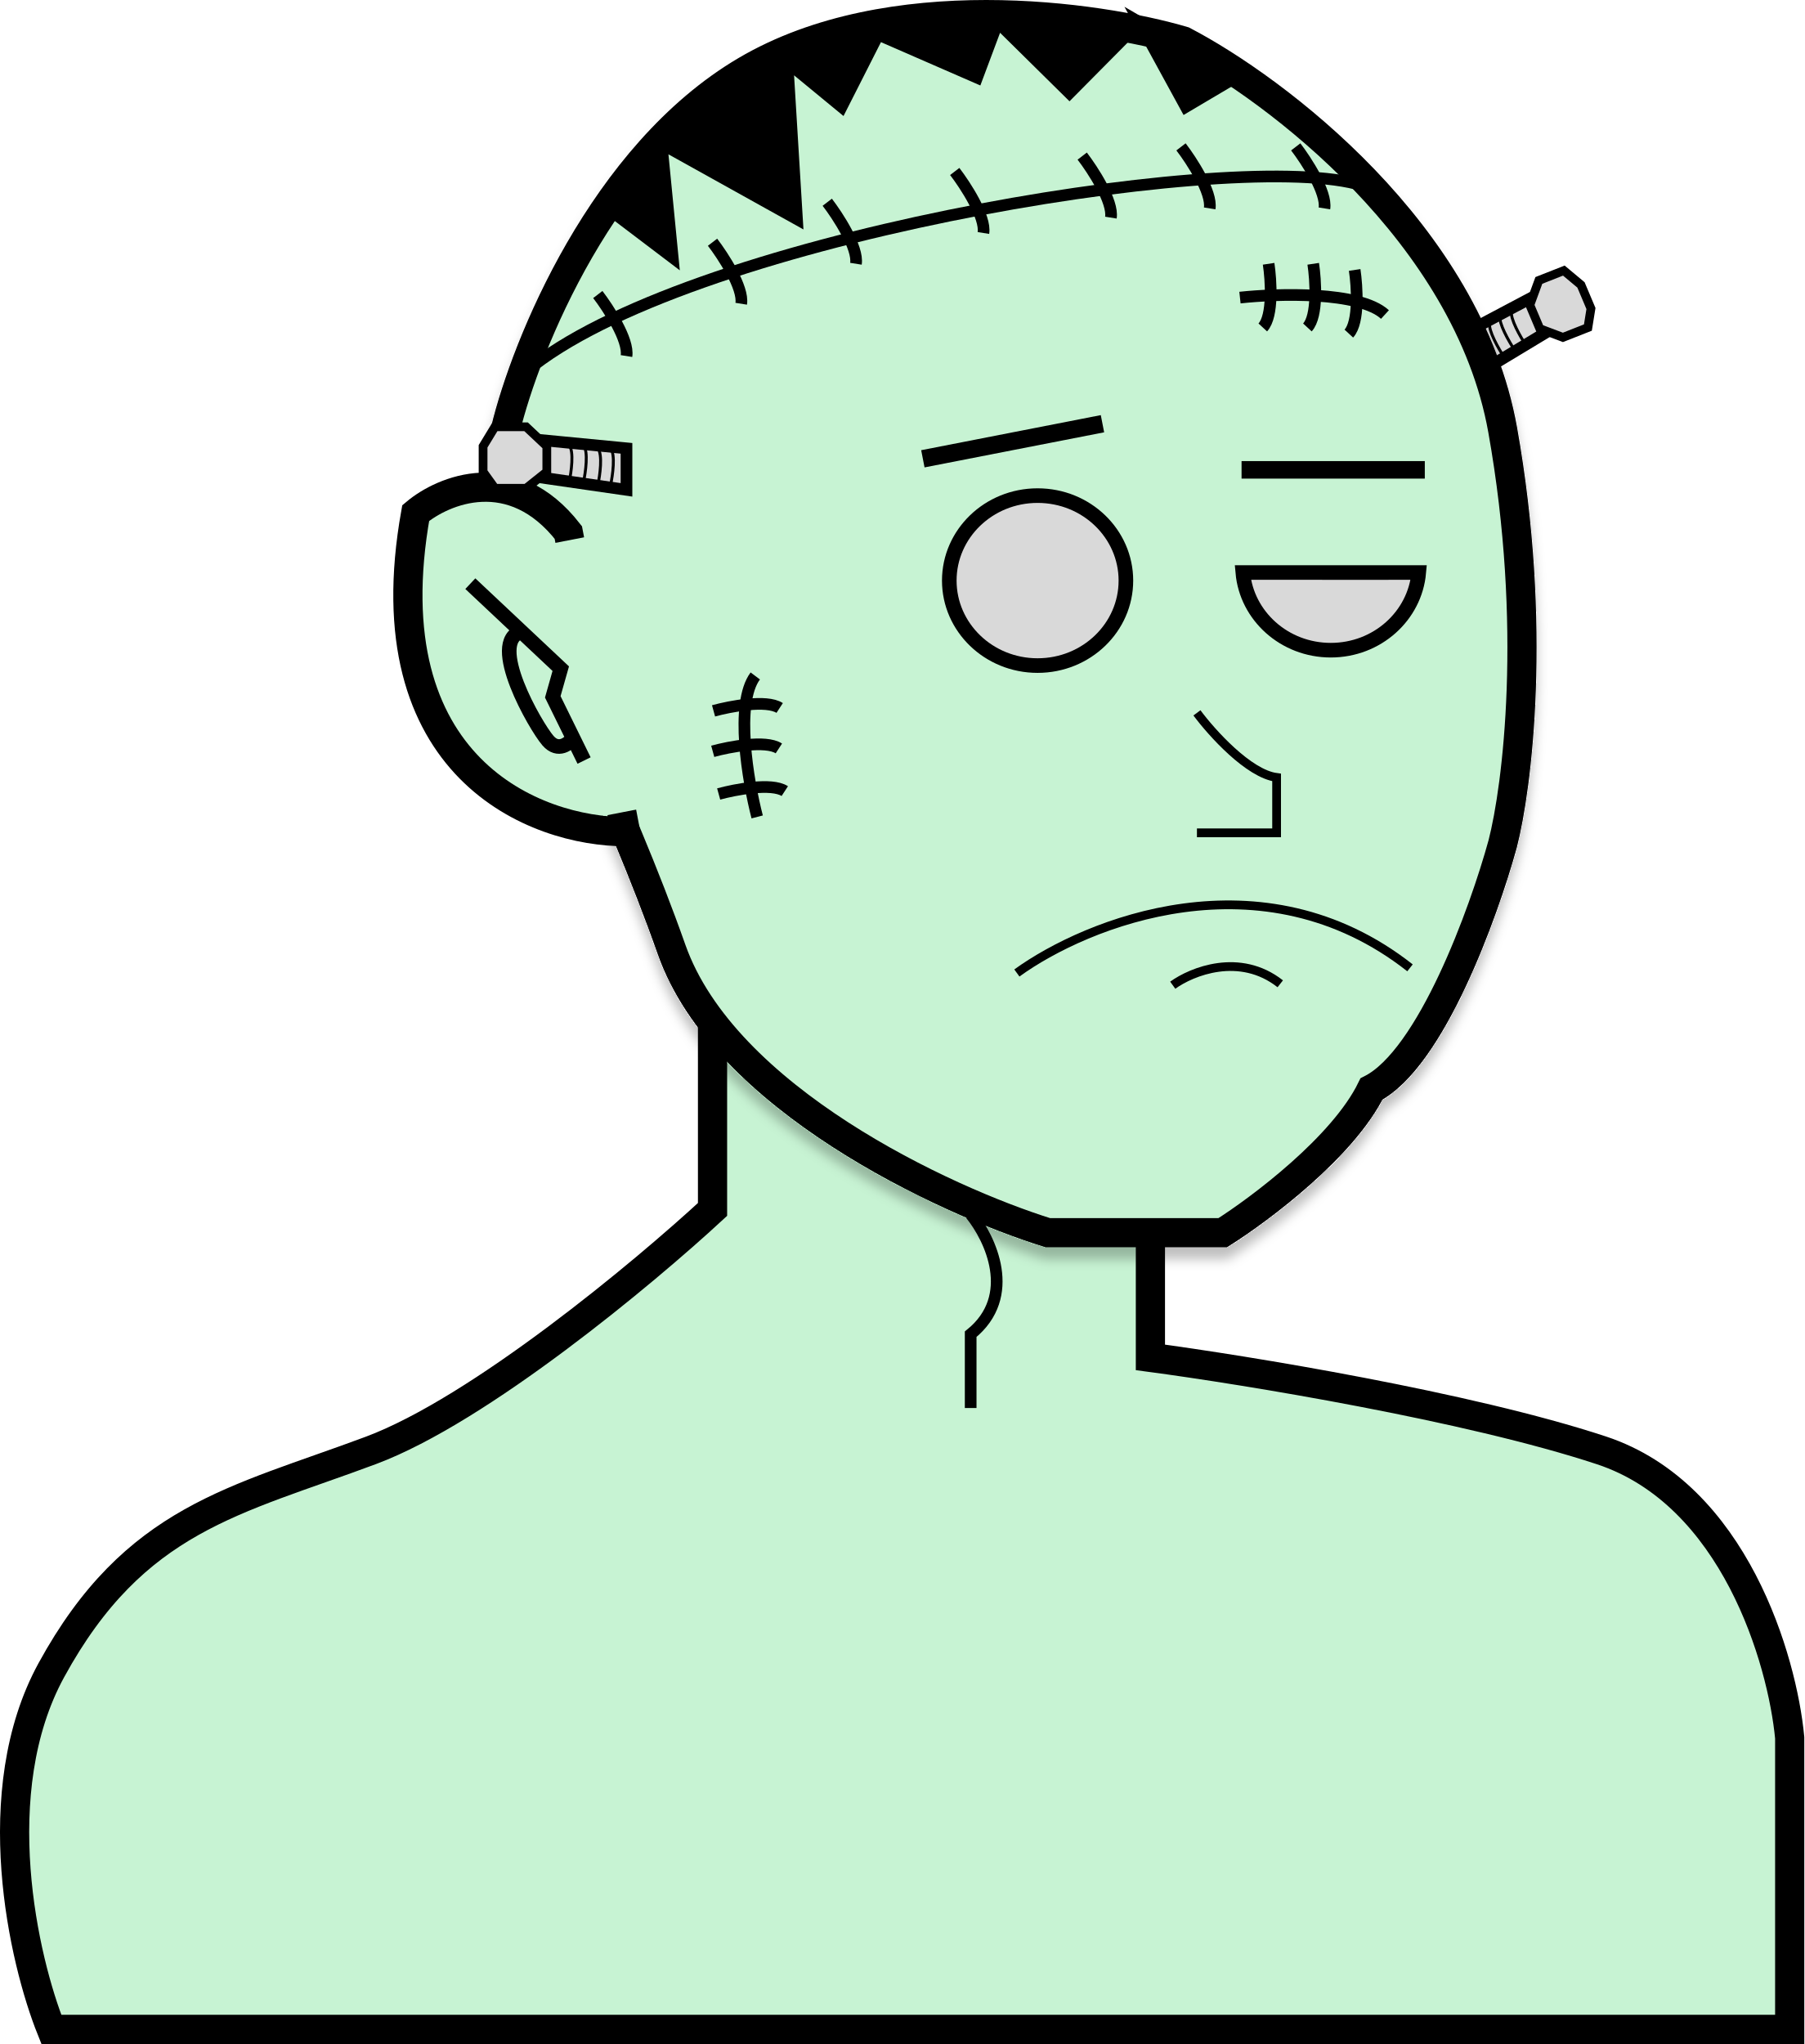
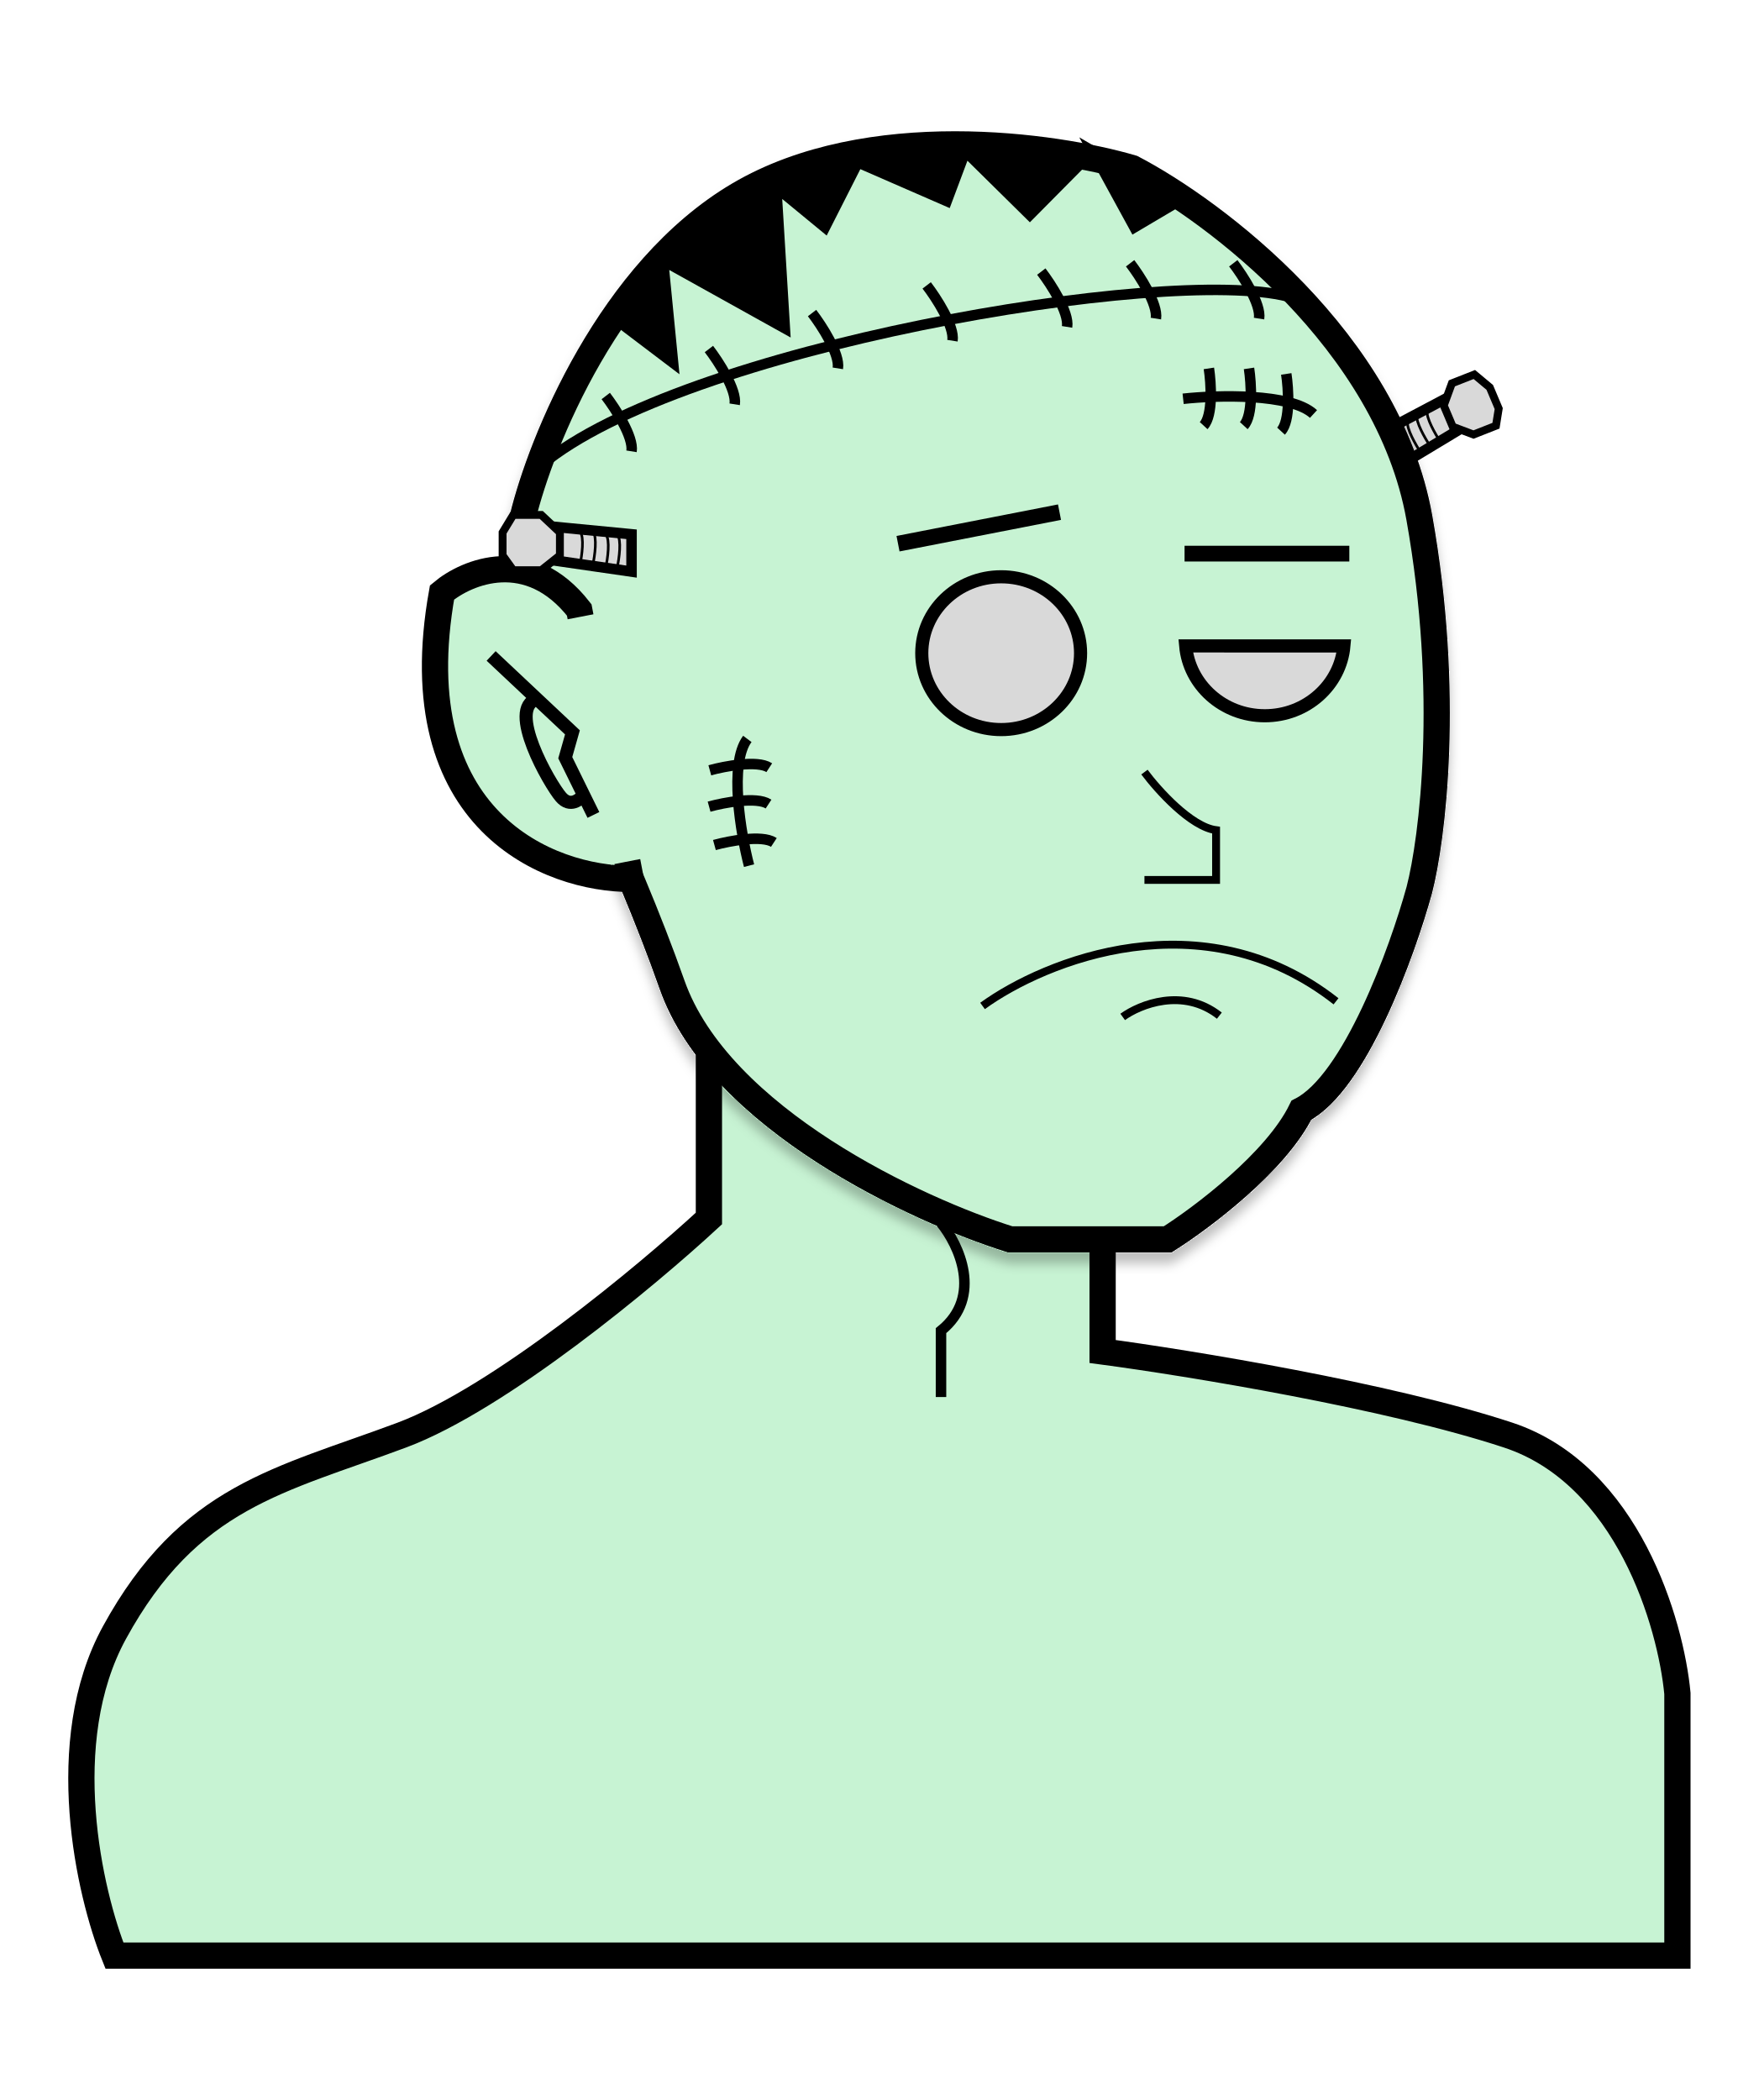
- <svg xmlns="http://www.w3.org/2000/svg" width="618" height="700" viewBox="0 0 618 700" fill="none">
-   <path d="M502.36 113.722L535.752 96.033L540.491 107.251L507.923 126.891L502.36 113.722Z" fill="#D9D9D9" stroke="black" stroke-width="4" />
-   <path d="M535.638 92.668L527.081 96.035L523.99 104.465L527.408 112.555L535.323 115.544L543.88 112.178L544.928 105.661L541.51 97.572L535.638 92.668Z" fill="#D9D9D9" stroke="black" stroke-width="3" />
-   <path d="M518.721 119.799C516.832 116.94 513.198 110.596 513.775 108.094" stroke="black" />
-   <path d="M522.664 118.249C520.775 115.389 517.141 109.045 517.719 106.543" stroke="black" />
-   <path d="M515.191 122.327C513.302 119.468 509.669 113.124 510.246 110.621" stroke="black" />
-   <path d="M511.685 123.706C509.796 120.846 506.163 114.502 506.74 112" stroke="black" />
-   <path d="M244.054 414.191V315.764H394.032V464.853C426.527 469.195 502.916 481.644 548.509 496.697C594.103 511.751 610.5 568.588 613 595.125V695H54.493H17.587C8.089 671.358 -5.209 613.653 17.587 571.966C46.083 519.857 80.578 514.067 127.071 496.697C164.266 482.801 220.557 435.904 244.054 414.191Z" fill="#C7F3D3" stroke="black" stroke-width="10" />
-   <g filter="url(#filter0_d_213_569)">
-     <path d="M173.1 147.189V197.842C184.586 219.068 212.053 274.255 230.031 325.197C248.01 376.139 323.419 411.065 358.877 422.16H418.805C431.789 413.959 460.155 392.637 469.744 372.955C490.119 362.535 508.198 312.654 514.69 289.016C519.684 269.72 526.676 214.34 514.69 147.189C502.704 80.038 436.783 30.447 405.321 14.045C375.856 5.362 304.642 -4.769 255.501 24.176C206.36 53.12 180.091 118.245 173.1 147.189Z" fill="#C7F3D3" />
-     <path d="M173.1 147.189V197.842C184.586 219.068 212.053 274.255 230.031 325.197C248.01 376.139 323.419 411.065 358.877 422.16H418.805C431.789 413.959 460.155 392.637 469.744 372.955C490.119 362.535 508.198 312.654 514.69 289.016C519.684 269.72 526.676 214.34 514.69 147.189C502.704 80.038 436.783 30.447 405.321 14.045C375.856 5.362 304.642 -4.769 255.501 24.176C206.36 53.12 180.091 118.245 173.1 147.189Z" stroke="black" stroke-width="10" />
+ <svg xmlns="http://www.w3.org/2000/svg" width="670" height="800" viewBox="0 0 670 800" fill="none">
+   <path d="M528.36 163.722L561.752 146.033L566.491 157.251L533.923 176.891L528.36 163.722Z" fill="#D9D9D9" stroke="black" stroke-width="4" />
+   <path d="M561.638 142.668L553.081 146.035L549.99 154.465L553.408 162.555L561.323 165.544L569.88 162.178L570.928 155.661L567.51 147.572L561.638 142.668Z" fill="#D9D9D9" stroke="black" stroke-width="3" />
+   <path d="M544.721 169.799C542.832 166.94 539.198 160.596 539.775 158.094" stroke="black" />
+   <path d="M548.664 168.249C546.775 165.389 543.141 159.045 543.719 156.543" stroke="black" />
+   <path d="M541.191 172.327C539.302 169.468 535.669 163.124 536.246 160.621" stroke="black" />
+   <path d="M537.685 173.706C535.796 170.846 532.163 164.502 532.74 162" stroke="black" />
+   <path d="M270.054 464.191V365.764H420.032V514.853C452.527 519.195 528.916 531.644 574.509 546.697C620.103 561.751 636.5 618.588 639 645.125V745H80.493H43.587C34.089 721.358 20.791 663.653 43.587 621.966C72.083 569.857 106.578 564.067 153.071 546.697C190.266 532.801 246.557 485.904 270.054 464.191Z" fill="#C7F3D3" stroke="black" stroke-width="10" />
+   <g filter="url(#filter0_d_236_580)">
+     <path d="M199.1 197.189V247.842C210.586 269.068 238.053 324.255 256.031 375.197C274.01 426.139 349.419 461.065 384.877 472.16H444.805C457.789 463.959 486.155 442.637 495.744 422.955C516.119 412.535 534.198 362.654 540.69 339.016C545.684 319.72 552.676 264.34 540.69 197.189C528.704 130.038 462.783 80.447 431.321 64.045C401.856 55.362 330.642 45.231 281.501 74.176C232.36 103.12 206.091 168.245 199.1 197.189Z" fill="#C7F3D3" />
+     <path d="M199.1 197.189V247.842C210.586 269.068 238.053 324.255 256.031 375.197C274.01 426.139 349.419 461.065 384.877 472.16H444.805C457.789 463.959 486.155 442.637 495.744 422.955C516.119 412.535 534.198 362.654 540.69 339.016C545.684 319.72 552.676 264.34 540.69 197.189C528.704 130.038 462.783 80.447 431.321 64.045C401.856 55.362 330.642 45.231 281.501 74.176C232.36 103.12 206.091 168.245 199.1 197.189Z" stroke="black" stroke-width="10" />
  </g>
-   <path d="M142.382 175.708C126.711 263.238 183.754 284.909 214.234 284.804L194.655 182.364C175.578 157.9 151.858 167.733 142.382 175.708Z" fill="#C7F3D3" stroke="black" stroke-width="10" />
-   <path d="M161.094 199.885L178.551 216.293M200.057 260.452L196.28 252.77M196.28 252.77L189.334 238.644L192.067 228.997L178.551 216.293M196.28 252.77C194.864 254.736 191.164 257.664 187.693 253.646C183.354 248.623 166.811 219.804 178.551 216.293" stroke="black" stroke-width="5" />
-   <rect width="51.235" height="94.945" transform="matrix(0.981624 -0.190823 0.204318 0.978905 187.291 186.486)" fill="#C7F3D3" />
-   <path d="M180.195 127.198C233.682 82.428 418.265 51.14 464.547 62.939" stroke="black" stroke-width="4" />
-   <path d="M327.012 58.725C330.65 63.465 337.709 74.315 336.836 79.793" stroke="black" stroke-width="4" />
-   <path d="M370.674 53.459C374.312 58.199 381.371 69.05 380.498 74.528" stroke="black" stroke-width="4" />
-   <path d="M404.512 50.297C408.15 55.037 415.209 65.888 414.336 71.366" stroke="black" stroke-width="4" />
-   <path d="M443.809 50.297C447.447 55.037 454.506 65.888 453.633 71.366" stroke="black" stroke-width="4" />
-   <path d="M244.053 82.955C247.691 87.695 254.75 98.546 253.877 104.024" stroke="black" stroke-width="4" />
-   <path d="M283.348 69.26C286.986 74 294.045 84.851 293.172 90.329" stroke="black" stroke-width="4" />
-   <path d="M204.756 100.863C208.394 105.604 215.453 116.454 214.58 121.932" stroke="black" stroke-width="4" />
-   <path d="M214.58 153.534L170.918 149.32V161.435L214.58 167.755V153.534Z" fill="#D9D9D9" stroke="black" stroke-width="4" />
-   <path d="M169.523 146.16H180.185L187.293 152.84V161.576L180.185 167.229H169.523L165.462 161.576V152.84L169.523 146.16Z" fill="#D9D9D9" stroke="black" stroke-width="3" />
-   <path d="M199.846 165.122C200.573 161.786 201.592 154.587 199.846 152.48" stroke="black" />
-   <path d="M194.934 165.122C195.661 161.786 196.68 154.587 194.934 152.48" stroke="black" />
-   <path d="M204.758 166.176C205.486 162.84 206.504 155.642 204.758 153.535" stroke="black" />
-   <path d="M209.123 166.176C209.851 162.84 210.87 155.642 209.123 153.535" stroke="black" />
-   <path d="M348.293 333.216C372.036 316.003 432.208 291.551 482.949 331.45" stroke="black" stroke-width="3" />
-   <path d="M401.683 337.4C408.176 332.692 424.631 326.006 438.507 336.917" stroke="black" stroke-width="3" />
-   <path d="M385.638 198.832C385.638 214.822 372.181 227.935 355.391 227.935C338.602 227.935 325.145 214.822 325.145 198.832C325.145 182.841 338.602 169.729 355.391 169.729C372.181 169.729 385.638 182.841 385.638 198.832Z" fill="#D9D9D9" stroke="black" stroke-width="5" />
-   <path d="M470.396 196.067C473.554 196.067 476.711 196.066 485.952 196.066C484.636 210.9 471.721 222.668 455.815 222.668C439.909 222.668 426.994 210.899 425.679 196.065C430.216 196.064 433.618 196.065 437.978 196.065C442.301 196.066 447.566 196.067 455.815 196.067C464.308 196.067 467.352 196.067 470.396 196.067Z" fill="#D9D9D9" stroke="black" stroke-width="5" />
-   <path d="M409.969 244.129C415.063 250.976 427.652 264.987 437.258 266.251V285.213H409.969" stroke="black" stroke-width="3" />
-   <path d="M488.017 160.908H425.252" stroke="black" stroke-width="6" />
-   <path d="M377.613 145.108L316.096 157.123" stroke="black" stroke-width="6" />
-   <path d="M424.705 101.917C437.622 100.512 465.639 99.705 474.371 107.711" stroke="black" stroke-width="4" />
-   <path d="M434.519 90.341C435.366 95.967 436.153 108.203 432.522 112.137" stroke="black" stroke-width="4" />
-   <path d="M449.801 90.341C450.648 95.967 451.434 108.203 447.803 112.137" stroke="black" stroke-width="4" />
-   <path d="M463.992 92.449C464.839 98.075 465.626 110.31 461.995 114.244" stroke="black" stroke-width="4" />
-   <path d="M259.346 279.765C256.186 267.596 251.632 240.906 258.693 231.489" stroke="black" stroke-width="4" />
-   <path d="M246.154 271.915C251.819 270.357 264.28 267.978 268.803 270.928" stroke="black" stroke-width="4" />
-   <path d="M244.123 257.298C249.788 255.74 262.249 253.361 266.772 256.311" stroke="black" stroke-width="4" />
-   <path d="M244.4 243.445C250.065 241.887 262.527 239.508 267.049 242.458" stroke="black" stroke-width="4" />
-   <path d="M332.469 415.84C339.2 424.092 348.624 443.861 332.469 456.924V482.206" stroke="black" stroke-width="4" />
-   <path d="M230.407 88.221L207.484 70.84L226.587 49.244L269.703 21.328L300.813 11.847L341.746 5L390.321 7.634L423.068 26.595L406.149 36.603L390.321 7.634L366.307 31.863L341.746 7.634L334.651 26.595L300.813 11.847L288.26 36.603L269.703 21.328L272.978 75.053L226.587 49.244L230.407 88.221Z" fill="black" />
-   <path d="M226.587 49.244L230.407 88.221L207.484 70.84L226.587 49.244ZM226.587 49.244L272.978 75.053L269.703 21.328M226.587 49.244L269.703 21.328M269.703 21.328L288.26 36.603L300.813 11.847M269.703 21.328L300.813 11.847M300.813 11.847L334.651 26.595L341.746 7.634M300.813 11.847L341.746 5M341.746 7.634L366.307 31.863L390.321 7.634M341.746 7.634V7.107V5M390.321 7.634L406.149 36.603L423.068 26.595L390.321 7.634ZM390.321 7.634L341.746 5" stroke="black" stroke-width="4" />
+   <path d="M168.382 225.708C152.711 313.238 209.754 334.909 240.234 334.804L220.655 232.364C201.578 207.9 177.858 217.733 168.382 225.708Z" fill="#C7F3D3" stroke="black" stroke-width="10" />
+   <path d="M187.094 249.885L204.551 266.293M226.057 310.452L222.28 302.77M222.28 302.77L215.334 288.644L218.067 278.997L204.551 266.293M222.28 302.77C220.864 304.736 217.164 307.664 213.693 303.646C209.354 298.623 192.811 269.804 204.551 266.293" stroke="black" stroke-width="5" />
+   <rect width="51.235" height="94.945" transform="matrix(0.981624 -0.190823 0.204318 0.978905 213.291 236.486)" fill="#C7F3D3" />
+   <path d="M206.195 177.198C259.682 132.428 444.265 101.14 490.547 112.939" stroke="black" stroke-width="4" />
+   <path d="M353.012 108.725C356.65 113.465 363.709 124.315 362.836 129.793" stroke="black" stroke-width="4" />
+   <path d="M396.674 103.459C400.312 108.199 407.371 119.05 406.498 124.528" stroke="black" stroke-width="4" />
+   <path d="M430.512 100.297C434.15 105.037 441.209 115.888 440.336 121.366" stroke="black" stroke-width="4" />
+   <path d="M469.809 100.297C473.447 105.037 480.506 115.888 479.633 121.366" stroke="black" stroke-width="4" />
+   <path d="M270.053 132.955C273.691 137.696 280.75 148.546 279.877 154.024" stroke="black" stroke-width="4" />
+   <path d="M309.348 119.26C312.986 124 320.045 134.851 319.172 140.328" stroke="black" stroke-width="4" />
+   <path d="M230.756 150.863C234.394 155.604 241.453 166.454 240.58 171.932" stroke="black" stroke-width="4" />
+   <path d="M240.58 203.534L196.918 199.32V211.435L240.58 217.755V203.534Z" fill="#D9D9D9" stroke="black" stroke-width="4" />
+   <path d="M195.523 196.16H206.185L213.293 202.84V211.576L206.185 217.229H195.523L191.462 211.576V202.84L195.523 196.16Z" fill="#D9D9D9" stroke="black" stroke-width="3" />
+   <path d="M225.846 215.122C226.573 211.786 227.592 204.587 225.846 202.48" stroke="black" />
+   <path d="M220.934 215.122C221.661 211.786 222.68 204.587 220.934 202.48" stroke="black" />
+   <path d="M230.758 216.176C231.486 212.84 232.504 205.642 230.758 203.535" stroke="black" />
+   <path d="M235.123 216.176C235.851 212.84 236.87 205.642 235.123 203.535" stroke="black" />
+   <path d="M374.293 383.216C398.036 366.003 458.208 341.551 508.949 381.45" stroke="black" stroke-width="3" />
+   <path d="M427.683 387.4C434.176 382.692 450.631 376.006 464.507 386.917" stroke="black" stroke-width="3" />
+   <path d="M411.638 248.832C411.638 264.822 398.181 277.935 381.391 277.935C364.602 277.935 351.145 264.822 351.145 248.832C351.145 232.841 364.602 219.729 381.391 219.729C398.181 219.729 411.638 232.841 411.638 248.832Z" fill="#D9D9D9" stroke="black" stroke-width="5" />
+   <path d="M496.396 246.067C499.554 246.067 502.711 246.066 511.952 246.066C510.636 260.9 497.721 272.668 481.815 272.668C465.909 272.668 452.994 260.899 451.679 246.065C456.216 246.064 459.618 246.065 463.978 246.065C468.301 246.066 473.566 246.067 481.815 246.067C490.308 246.067 493.352 246.067 496.396 246.067Z" fill="#D9D9D9" stroke="black" stroke-width="5" />
+   <path d="M435.969 294.129C441.063 300.976 453.652 314.987 463.258 316.251V335.213H435.969" stroke="black" stroke-width="3" />
+   <path d="M514.017 210.908H451.252" stroke="black" stroke-width="6" />
+   <path d="M403.613 195.108L342.096 207.123" stroke="black" stroke-width="6" />
+   <path d="M450.705 151.917C463.622 150.512 491.639 149.705 500.371 157.711" stroke="black" stroke-width="4" />
+   <path d="M460.519 140.341C461.366 145.967 462.153 158.203 458.522 162.137" stroke="black" stroke-width="4" />
+   <path d="M475.801 140.341C476.648 145.967 477.434 158.203 473.803 162.137" stroke="black" stroke-width="4" />
+   <path d="M489.992 142.449C490.839 148.075 491.626 160.31 487.995 164.244" stroke="black" stroke-width="4" />
+   <path d="M285.346 329.765C282.186 317.596 277.632 290.906 284.693 281.489" stroke="black" stroke-width="4" />
+   <path d="M272.154 321.915C277.819 320.357 290.28 317.978 294.803 320.928" stroke="black" stroke-width="4" />
+   <path d="M270.123 307.298C275.788 305.74 288.249 303.361 292.772 306.311" stroke="black" stroke-width="4" />
+   <path d="M270.4 293.445C276.065 291.887 288.527 289.508 293.049 292.458" stroke="black" stroke-width="4" />
+   <path d="M358.469 465.84C365.2 474.092 374.624 493.861 358.469 506.924V532.206" stroke="black" stroke-width="4" />
+   <path d="M256.407 138.221L233.484 120.84L252.587 99.244L295.703 71.328L326.813 61.847L367.746 55L416.321 57.634L449.068 76.595L432.149 86.603L416.321 57.634L392.307 81.863L367.746 57.634L360.651 76.595L326.813 61.847L314.26 86.603L295.703 71.328L298.978 125.053L252.587 99.244L256.407 138.221Z" fill="black" />
+   <path d="M252.587 99.244L256.407 138.221L233.484 120.84L252.587 99.244ZM252.587 99.244L298.978 125.053L295.703 71.328M252.587 99.244L295.703 71.328M295.703 71.328L314.26 86.603L326.813 61.847M295.703 71.328L326.813 61.847M326.813 61.847L360.651 76.595L367.746 57.634M326.813 61.847L367.746 55M367.746 57.634L392.307 81.863L416.321 57.634M367.746 57.634V57.107V55M416.321 57.634L432.149 86.603L449.068 76.595L416.321 57.634ZM416.321 57.634L367.746 55" stroke="black" stroke-width="4" />
  <defs>
-     <filter id="filter0_d_213_569" x="164.1" y="0" width="366.209" height="435.16" filterUnits="userSpaceOnUse" color-interpolation-filters="sRGB">
+     <filter id="filter0_d_236_580" x="190.1" y="50" width="366.209" height="435.16" filterUnits="userSpaceOnUse" color-interpolation-filters="sRGB">
      <feFlood flood-opacity="0" result="BackgroundImageFix" />
      <feColorMatrix in="SourceAlpha" type="matrix" values="0 0 0 0 0 0 0 0 0 0 0 0 0 0 0 0 0 0 127 0" result="hardAlpha" />
      <feOffset dy="4" />
      <feGaussianBlur stdDeviation="2" />
      <feComposite in2="hardAlpha" operator="out" />
      <feColorMatrix type="matrix" values="0 0 0 0 0 0 0 0 0 0 0 0 0 0 0 0 0 0 0.25 0" />
-       <feBlend mode="normal" in2="BackgroundImageFix" result="effect1_dropShadow_213_569" />
-       <feBlend mode="normal" in="SourceGraphic" in2="effect1_dropShadow_213_569" result="shape" />
+       <feBlend mode="normal" in2="BackgroundImageFix" result="effect1_dropShadow_236_580" />
+       <feBlend mode="normal" in="SourceGraphic" in2="effect1_dropShadow_236_580" result="shape" />
    </filter>
  </defs>
</svg>
